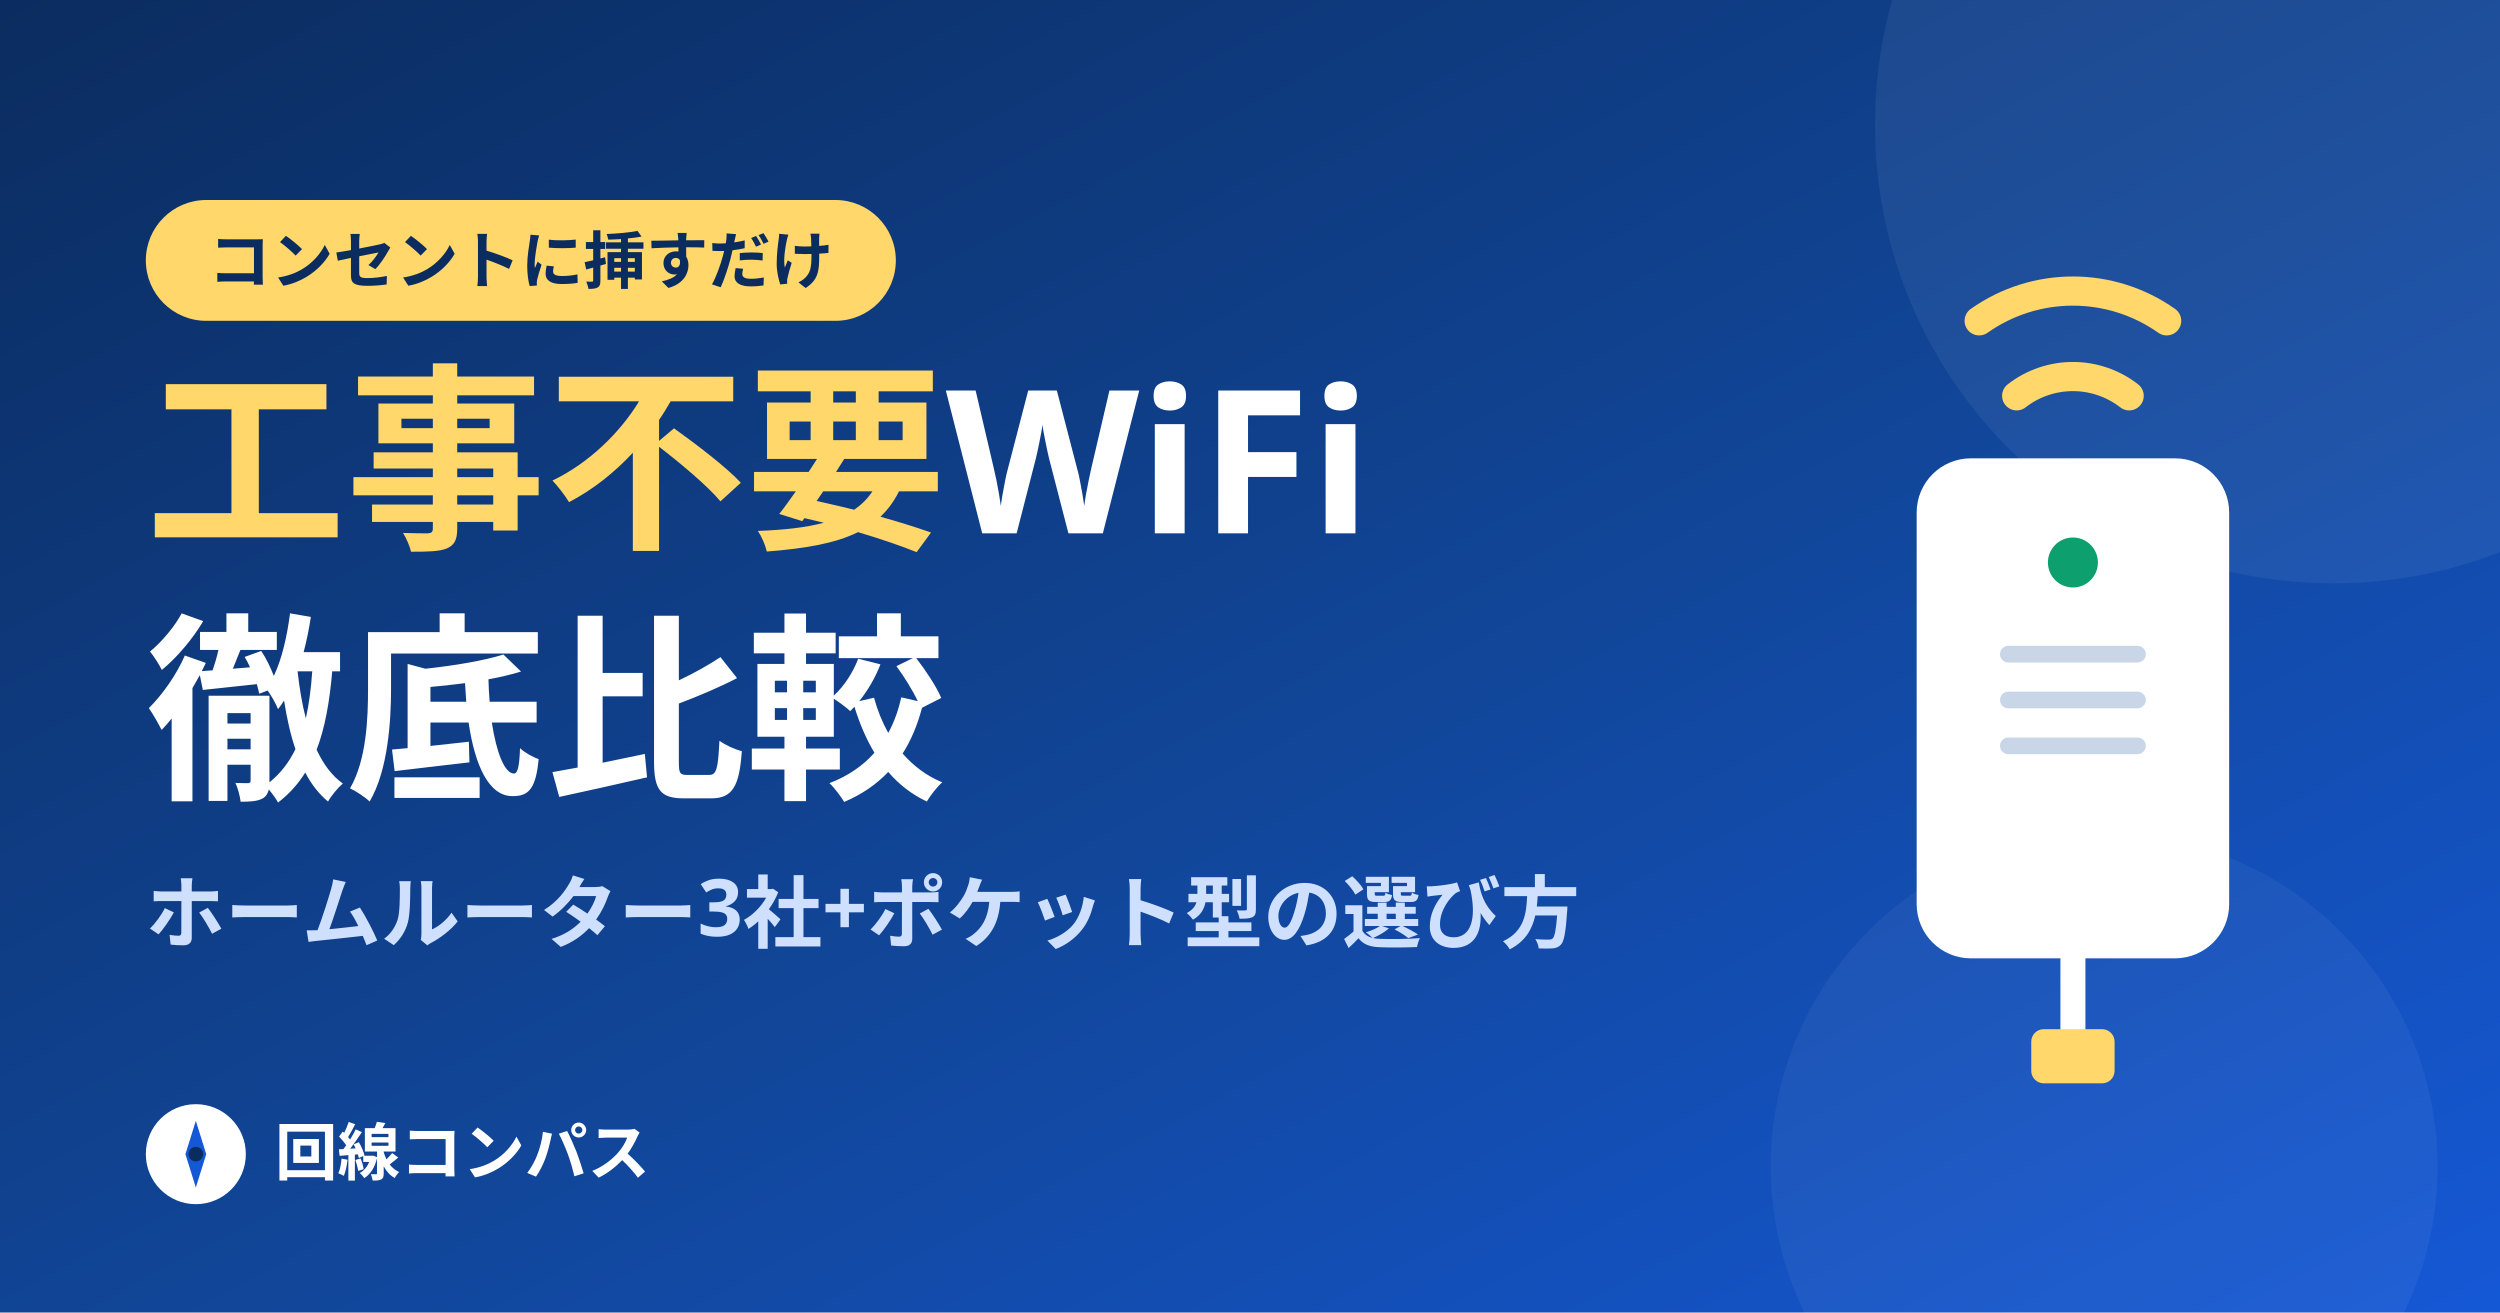
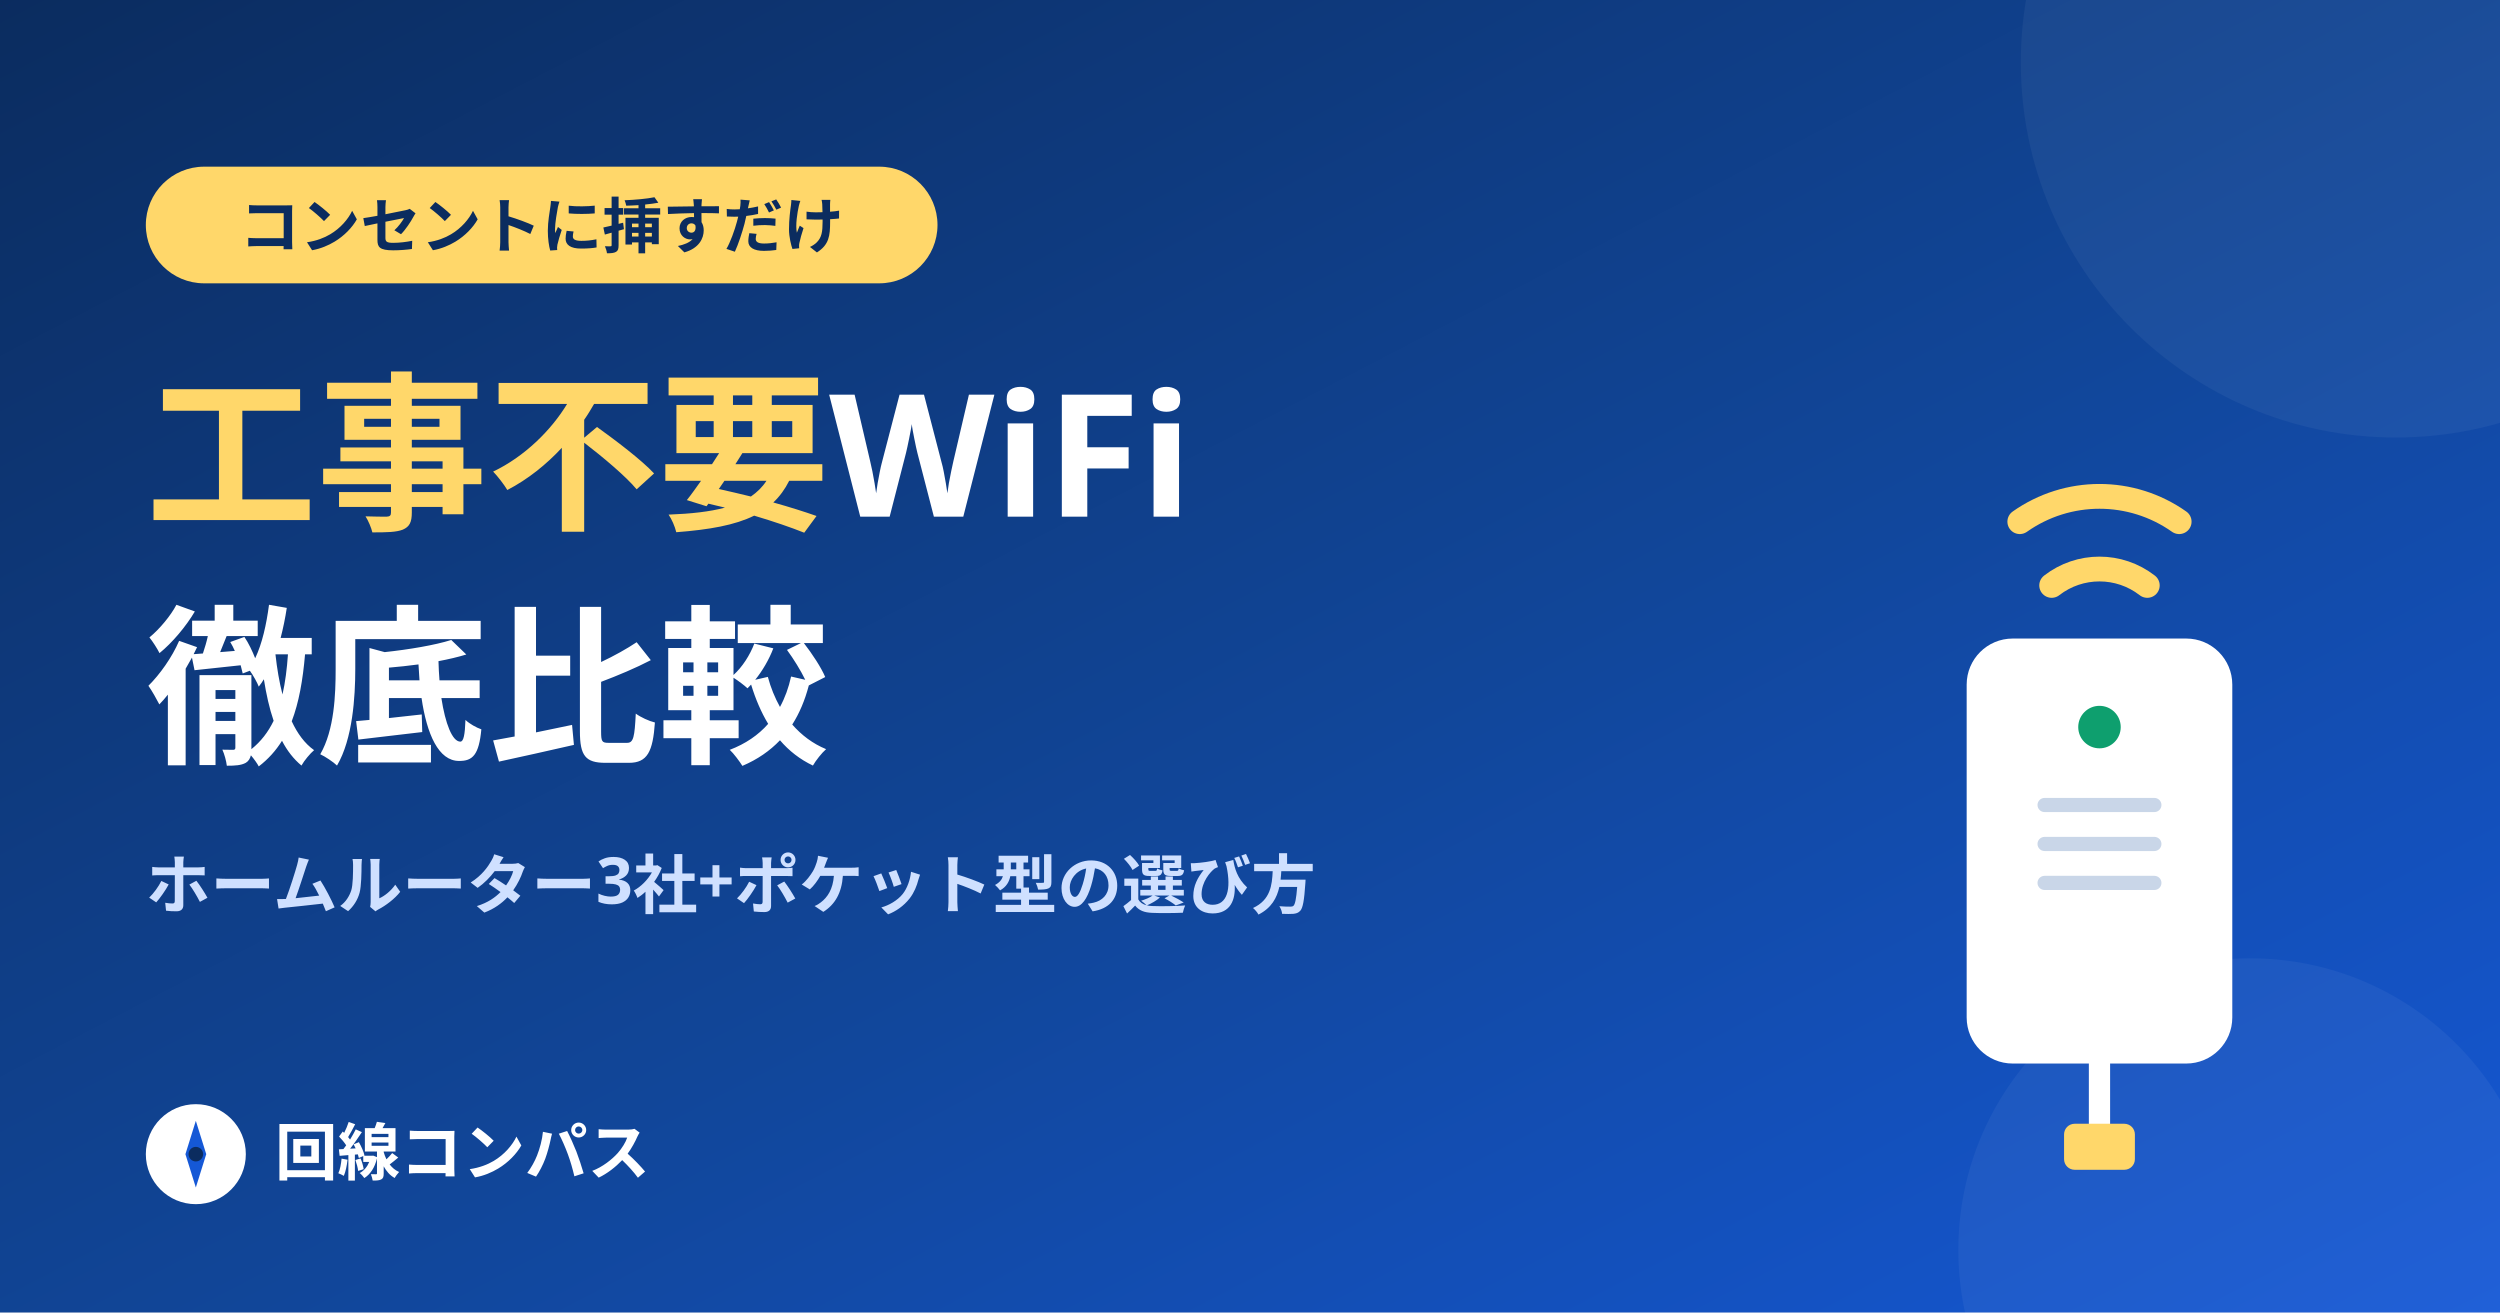
<svg xmlns="http://www.w3.org/2000/svg" viewBox="0 0 1200 630" role="img" aria-label="工事不要WiFi・ホームルーター比較" font-family="'Noto Sans JP','Hiragino Sans','Yu Gothic',Meiryo,sans-serif">
  <defs>
    <linearGradient id="bg" x1="0" y1="0" x2="1" y2="1">
      <stop offset="0" stop-color="#0b2c5f" />
      <stop offset=".55" stop-color="#114699" />
      <stop offset="1" stop-color="#1558d6" />
    </linearGradient>
  </defs>
  <rect width="1200" height="630" fill="url(#bg)" />
-   <circle cx="1120" cy="60" r="220" fill="#ffffff" opacity=".06" />
-   <circle cx="1010" cy="560" r="160" fill="#ffffff" opacity=".05" />
-   <g transform="translate(880,130)">
+   <circle cx="1150" cy="30" r="180" fill="#ffffff" opacity=".05" />
+   <circle cx="1080" cy="600" r="140" fill="#ffffff" opacity=".05" />
+   <g transform="translate(910, 230) scale(0.85)">
    <rect x="40" y="90" width="150" height="240" rx="26" fill="#ffffff" />
    <circle cx="115" cy="140" r="12" fill="#0e9f6e" />
    <rect x="80" y="180" width="70" height="8" rx="4" fill="#c9d6e8" />
    <rect x="80" y="202" width="70" height="8" rx="4" fill="#c9d6e8" />
    <rect x="80" y="224" width="70" height="8" rx="4" fill="#c9d6e8" />
    <g fill="none" stroke="#ffd76a" stroke-width="14" stroke-linecap="round">
      <path d="M88 60 a44 44 0 0 1 54 0" />
      <path d="M70 24 a78 78 0 0 1 90 0" />
    </g>
    <path d="M115 330 v34" stroke="#ffffff" stroke-width="12" stroke-linecap="round" />
    <rect x="95" y="364" width="40" height="26" rx="6" fill="#ffd76a" />
  </g>
-   <rect x="70" y="96" width="360" height="58" rx="29" fill="#ffd76a" />
-   <text x="250" y="136" text-anchor="middle" font-size="30" font-weight="800" fill="#0b2c5f">コンセントに挿すだけ</text>
-   <text x="70" y="256" font-size="96" font-weight="800" fill="#ffffff">
+   <rect x="70" y="80" width="380" height="56" rx="28" fill="#ffd76a" />
+   <text x="260" y="119" text-anchor="middle" font-size="29" font-weight="800" fill="#0b2c5f">コンセントに挿すだけ</text>
+   <text x="70" y="248" font-size="82" font-weight="800" fill="#ffffff">
    <tspan fill="#ffd76a">工事不要</tspan>WiFi</text>
-   <text x="70" y="376" font-size="96" font-weight="800" fill="#ffffff">徹底比較</text>
-   <text x="70" y="452" font-size="38" font-weight="600" fill="#cfe0ff">ホームルーター3社+ポケット型の選び方</text>
+   <text x="70" y="360" font-size="82" font-weight="800" fill="#ffffff">徹底比較</text>
+   <text x="70" y="436" font-size="31" font-weight="600" fill="#cfe0ff">ホームルーター3社+ポケット型の選び方</text>
  <g transform="translate(70,530)">
    <circle cx="24" cy="24" r="24" fill="#ffffff" />
    <polygon points="24,8 29,24 24,40 19,24" fill="#1558d6" />
    <circle cx="24" cy="24" r="3.5" fill="#0b2c5f" />
    <text x="62" y="34" font-size="30" font-weight="800" fill="#ffffff">回線コンパス</text>
  </g>
</svg>
